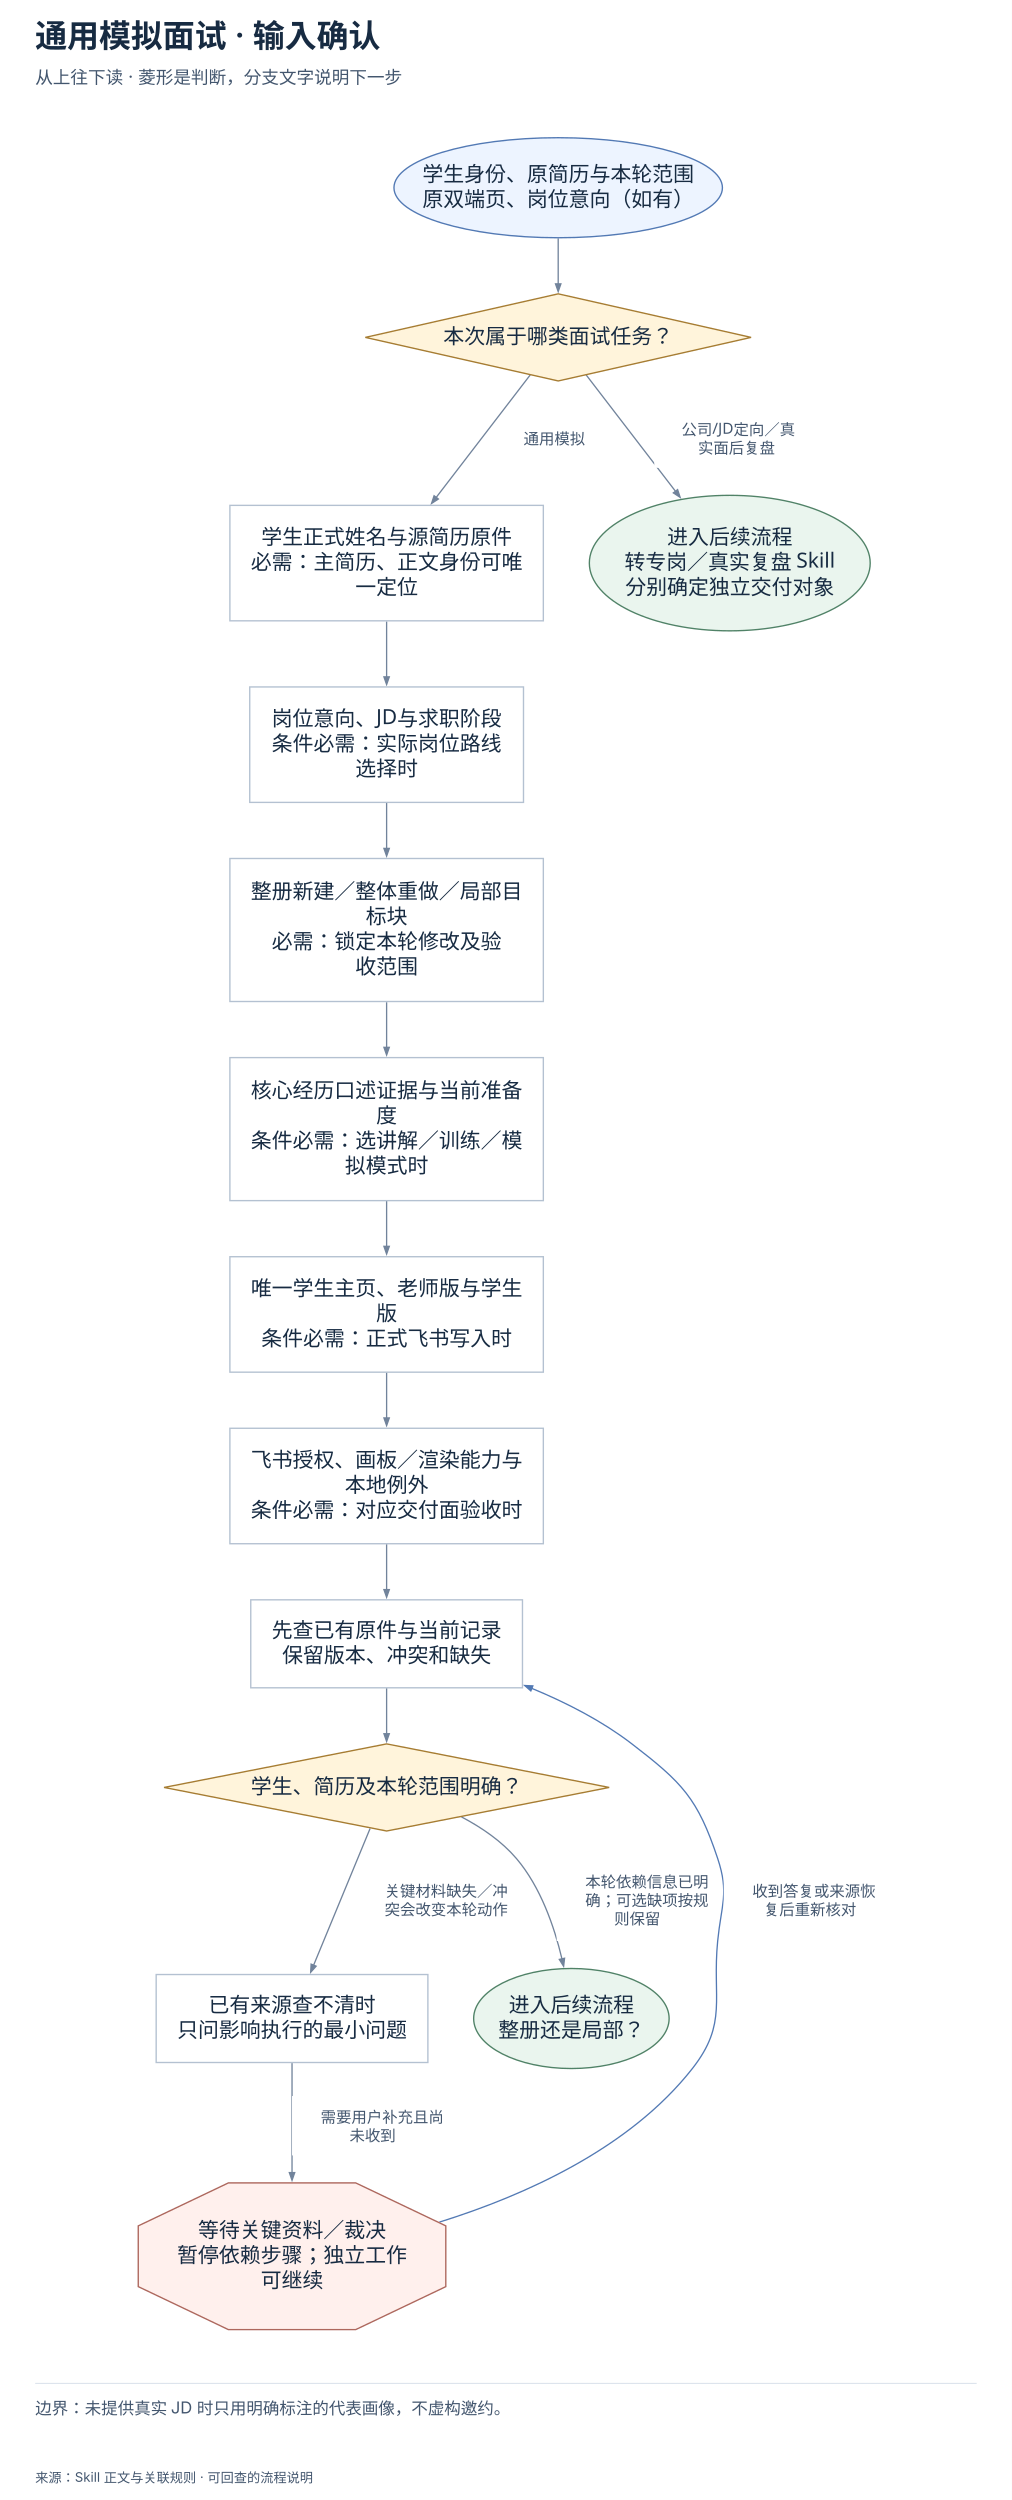
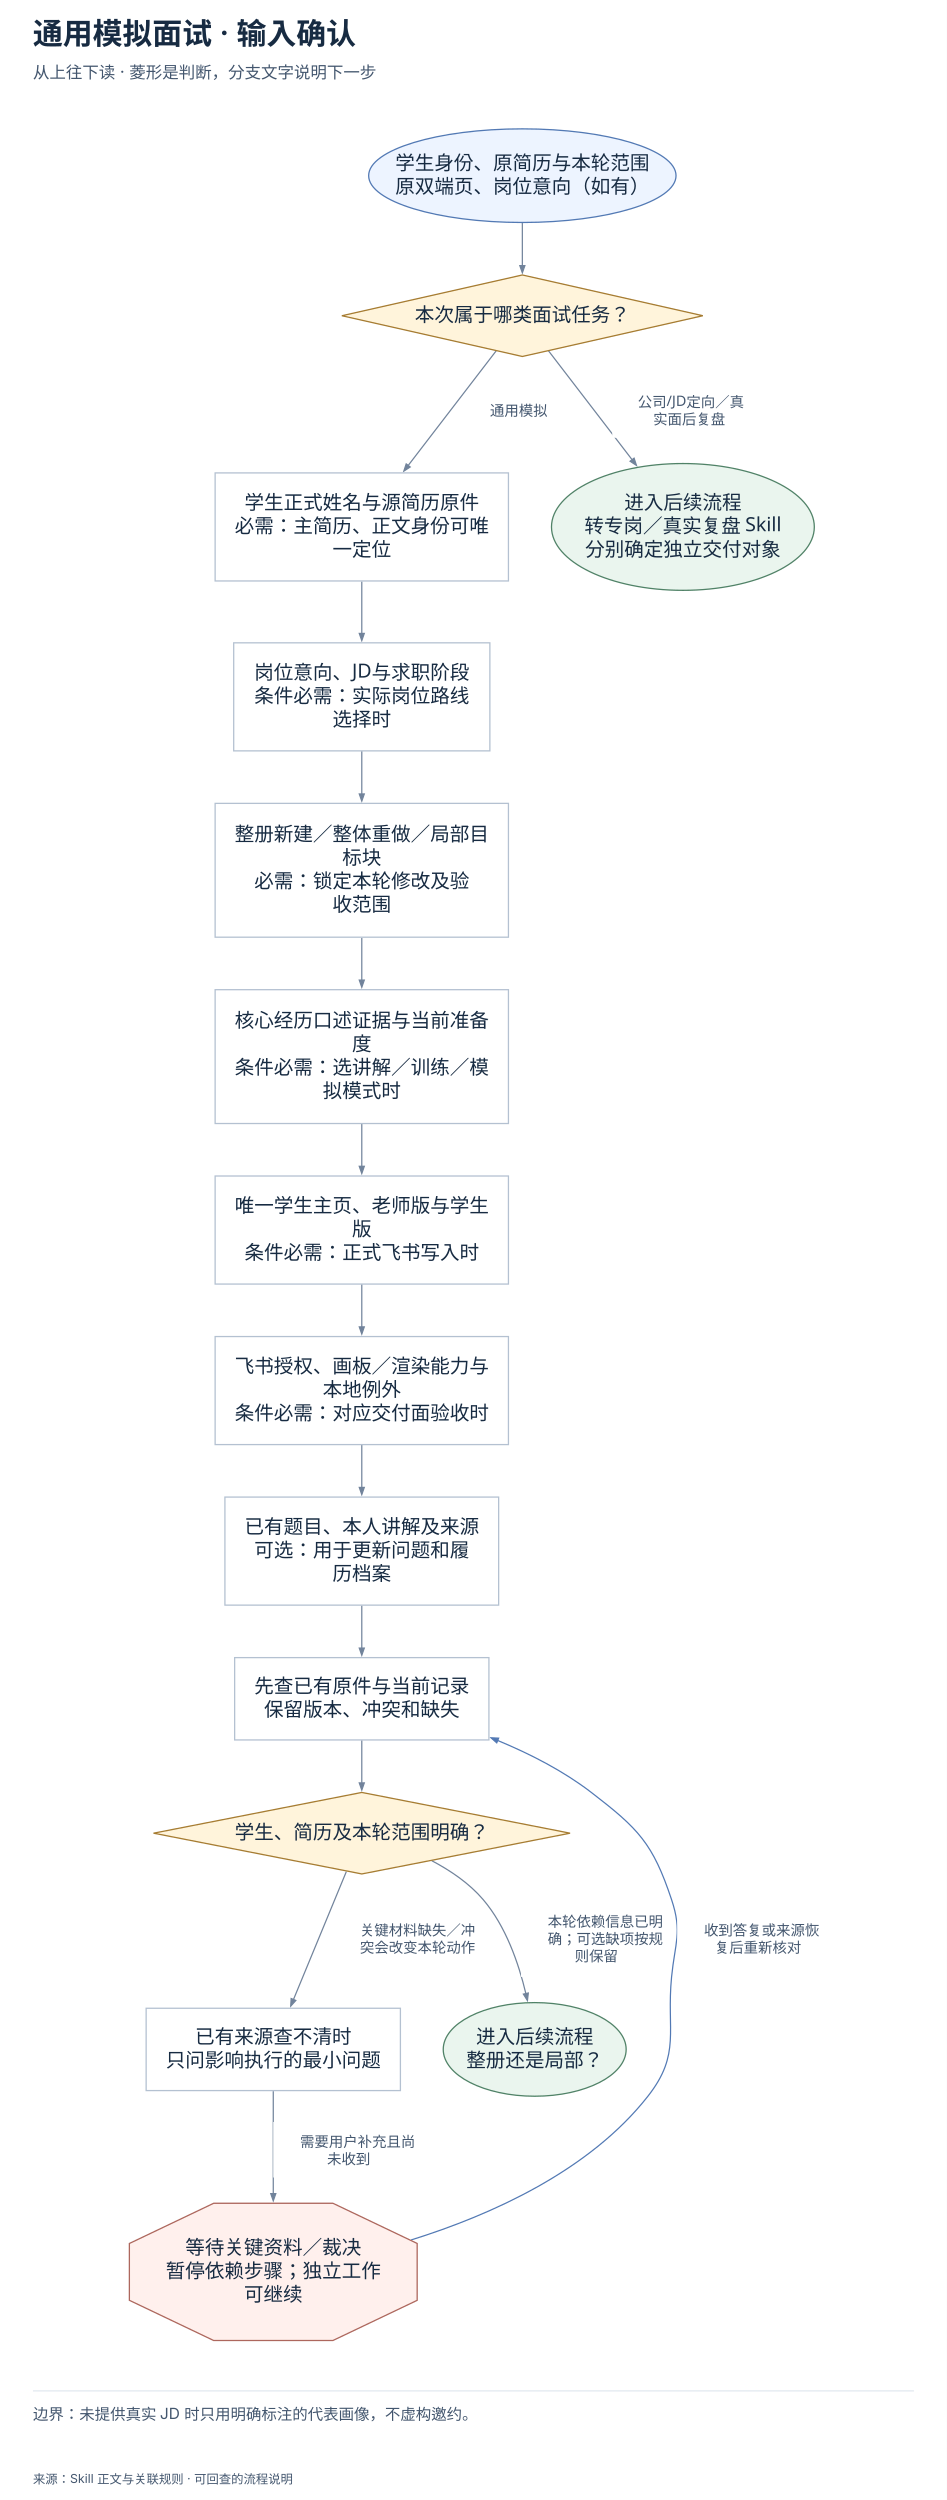
- <svg xmlns="http://www.w3.org/2000/svg" data-artifact-sha256="9c7818b0afa7e1e9e2146e76c6da13f1b378cf483ff6141091102a57667ad0fd" viewBox="0 0 920.00 2273.00" width="920.00" height="2273.00" role="img" aria-labelledby="title desc" data-entry-x="507.51" data-definition-sha256="c2a82178d6812adf9d623b8588ee4100f3e43a537690943c4fc6f6f74bcf6a28" data-renderer="viz-3.31.0">
+ <svg xmlns="http://www.w3.org/2000/svg" data-artifact-sha256="0536f4bedf0eec1a14e77b15b9dad8d597b9789dfaae58ac8ea3e94a712ab6cd" viewBox="0 0 920.00 2429.00" width="920.00" height="2429.00" role="img" aria-labelledby="title desc" data-entry-x="507.51" data-definition-sha256="9f4d3900fb80e989f206c23f67b63e116623eacc0ed6784ebdfc772651b718d6" data-renderer="viz-3.31.0">
  <rect width="100%" height="100%" fill="white" />
  <g font-family="-apple-system,BlinkMacSystemFont,PingFang SC,sans-serif" fill="#172b42">
    <text x="32" y="43" font-size="29" font-weight="600">通用模拟面试 · 输入确认</text>
    <text x="32" y="76" font-size="16" fill="#43566e">从上往下读 · 菱形是判断，分支文字说明下一步</text>
  </g>
-   <svg x="100.50" y="100" width="719" height="2043" viewBox="0 0 719 2043">
-     <g id="graph0" class="graph" transform="scale(1 1) rotate(0) translate(25.2 2018.07)">
+   <svg x="100.50" y="100" width="719" height="2199" viewBox="0 0 719 2199">
+     <g id="graph0" class="graph" transform="scale(1 1) rotate(0) translate(25.2 2174.05)">
      <g id="edge1" class="edge">
-         <path fill="none" stroke="#71839b" stroke-width="1.2" d="M381.81,-1901.37C381.81,-1888.02 381.81,-1873.35 381.81,-1859.84" />
-         <polygon fill="#71839b" stroke="#71839b" stroke-width="1.2" points="384.26,-1859.97 381.81,-1852.97 379.36,-1859.97 384.26,-1859.97" />
+         <path fill="none" stroke="#71839b" stroke-width="1.2" d="M381.81,-2057.35C381.81,-2043.99 381.81,-2029.32 381.81,-2015.82" />
+         <polygon fill="#71839b" stroke="#71839b" stroke-width="1.2" points="384.26,-2015.95 381.81,-2008.95 379.36,-2015.95 384.26,-2015.95" />
      </g>
      <g id="edge3" class="edge">
-         <path fill="none" stroke="#71839b" stroke-width="1.2" d="M356.4,-1777.21C333.23,-1747.04 298.49,-1701.78 270.66,-1665.53" />
-         <polygon fill="#71839b" stroke="#71839b" stroke-width="1.2" points="272.86,-1664.37 266.65,-1660.31 268.97,-1667.35 272.86,-1664.37" />
-         <polygon fill="white" stroke="none" points="331.35,-1703.21 331.35,-1736.21 411.35,-1736.21 411.35,-1703.21 331.35,-1703.21" />
-         <text xml:space="preserve" text-anchor="start" x="350.35" y="-1714.11" font-family="PingFang SC" font-size="14.00" fill="#43566e">通用模拟</text>
+         <path fill="none" stroke="#71839b" stroke-width="1.2" d="M356.4,-1933.19C333.23,-1903.01 298.49,-1857.75 270.66,-1821.5" />
+         <polygon fill="#71839b" stroke="#71839b" stroke-width="1.2" points="272.86,-1820.34 266.65,-1816.28 268.97,-1823.33 272.86,-1820.34" />
+         <polygon fill="white" stroke="none" points="331.35,-1859.19 331.35,-1892.19 411.35,-1892.19 411.35,-1859.19 331.35,-1859.19" />
+         <text xml:space="preserve" text-anchor="start" x="350.35" y="-1870.09" font-family="PingFang SC" font-size="14.00" fill="#43566e">通用模拟</text>
      </g>
      <g id="edge2" class="edge">
-         <path fill="none" stroke="#71839b" stroke-width="1.2" d="M407.22,-1777.21C429.16,-1748.64 461.48,-1706.54 488.48,-1671.37" />
-         <polygon fill="#71839b" stroke="#71839b" stroke-width="1.2" points="490.37,-1672.92 492.69,-1665.87 486.49,-1669.94 490.37,-1672.92" />
-         <polygon fill="white" stroke="none" points="469.15,-1692.71 469.15,-1746.71 601.15,-1746.71 601.15,-1692.71 469.15,-1692.71" />
-         <text xml:space="preserve" text-anchor="start" x="493.93" y="-1722.51" font-family="PingFang SC" font-size="14.00" fill="#43566e">公司/JD定向／真</text>
-         <text xml:space="preserve" text-anchor="start" x="508.9" y="-1705.71" font-family="PingFang SC" font-size="14.00" fill="#43566e">实面后复盘</text>
+         <path fill="none" stroke="#71839b" stroke-width="1.2" d="M407.22,-1933.19C429.16,-1904.61 461.48,-1862.51 488.48,-1827.35" />
+         <polygon fill="#71839b" stroke="#71839b" stroke-width="1.2" points="490.37,-1828.9 492.69,-1821.85 486.49,-1825.91 490.37,-1828.9" />
+         <polygon fill="white" stroke="none" points="469.15,-1848.69 469.15,-1902.69 601.15,-1902.69 601.15,-1848.69 469.15,-1848.69" />
+         <text xml:space="preserve" text-anchor="start" x="493.93" y="-1878.49" font-family="PingFang SC" font-size="14.00" fill="#43566e">公司/JD定向／真</text>
+         <text xml:space="preserve" text-anchor="start" x="508.9" y="-1861.69" font-family="PingFang SC" font-size="14.00" fill="#43566e">实面后复盘</text>
      </g>
      <g id="edge4" class="edge">
-         <path fill="none" stroke="#71839b" stroke-width="1.2" d="M225.81,-1553.06C225.81,-1536.94 225.81,-1519.05 225.81,-1502.42" />
+         <path fill="none" stroke="#71839b" stroke-width="1.2" d="M225.81,-1709.03C225.81,-1692.92 225.81,-1675.03 225.81,-1658.39" />
+         <polygon fill="#71839b" stroke="#71839b" stroke-width="1.2" points="228.26,-1658.64 225.81,-1651.64 223.36,-1658.64 228.26,-1658.64" />
+       </g>
+       <g id="edge5" class="edge">
+         <path fill="none" stroke="#71839b" stroke-width="1.2" d="M225.81,-1544.22C225.81,-1531.02 225.81,-1516.58 225.81,-1502.53" />
        <polygon fill="#71839b" stroke="#71839b" stroke-width="1.2" points="228.26,-1502.67 225.81,-1495.67 223.36,-1502.67 228.26,-1502.67" />
      </g>
-       <g id="edge5" class="edge">
-         <path fill="none" stroke="#71839b" stroke-width="1.2" d="M225.81,-1388.25C225.81,-1375.04 225.81,-1360.6 225.81,-1346.55" />
-         <polygon fill="#71839b" stroke="#71839b" stroke-width="1.2" points="228.26,-1346.69 225.81,-1339.69 223.36,-1346.69 228.26,-1346.69" />
-       </g>
      <g id="edge6" class="edge">
-         <path fill="none" stroke="#71839b" stroke-width="1.2" d="M225.81,-1206.88C225.81,-1193.44 225.81,-1179.19 225.81,-1165.48" />
-         <polygon fill="#71839b" stroke="#71839b" stroke-width="1.2" points="228.26,-1165.84 225.81,-1158.84 223.36,-1165.84 228.26,-1165.84" />
+         <path fill="none" stroke="#71839b" stroke-width="1.2" d="M225.81,-1362.85C225.81,-1349.42 225.81,-1335.17 225.81,-1321.45" />
+         <polygon fill="#71839b" stroke="#71839b" stroke-width="1.2" points="228.26,-1321.81 225.81,-1314.81 223.36,-1321.81 228.26,-1321.81" />
      </g>
      <g id="edge7" class="edge">
-         <path fill="none" stroke="#71839b" stroke-width="1.2" d="M225.81,-1026.1C225.81,-1012.52 225.81,-998.22 225.81,-984.77" />
-         <polygon fill="#71839b" stroke="#71839b" stroke-width="1.2" points="228.26,-984.89 225.81,-977.89 223.36,-984.89 228.26,-984.89" />
+         <path fill="none" stroke="#71839b" stroke-width="1.2" d="M225.81,-1182.08C225.81,-1168.49 225.81,-1154.2 225.81,-1140.75" />
+         <polygon fill="#71839b" stroke="#71839b" stroke-width="1.2" points="228.26,-1140.86 225.81,-1133.86 223.36,-1140.86 228.26,-1140.86" />
      </g>
      <g id="edge8" class="edge">
+         <path fill="none" stroke="#71839b" stroke-width="1.2" d="M225.81,-1026.25C225.81,-1012.87 225.81,-998.33 225.81,-984.54" />
+         <polygon fill="#71839b" stroke="#71839b" stroke-width="1.2" points="228.26,-984.88 225.81,-977.88 223.36,-984.88 228.26,-984.88" />
+       </g>
+       <g id="edge9" class="edge">
        <path fill="none" stroke="#71839b" stroke-width="1.2" d="M225.81,-870.28C225.81,-856.89 225.81,-842.36 225.81,-828.56" />
        <polygon fill="#71839b" stroke="#71839b" stroke-width="1.2" points="228.26,-828.9 225.81,-821.9 223.36,-828.9 228.26,-828.9" />
-       </g>
-       <g id="edge9" class="edge">
-         <path fill="none" stroke="#71839b" stroke-width="1.2" d="M225.81,-714.12C225.81,-700.53 225.81,-685.95 225.81,-672.57" />
-         <polygon fill="#71839b" stroke="#71839b" stroke-width="1.2" points="228.26,-672.79 225.81,-665.79 223.36,-672.79 228.26,-672.79" />
      </g>
      <g id="edge10" class="edge">
        <path fill="none" stroke="#71839b" stroke-width="1.2" d="M225.81,-583.23C225.81,-570.15 225.81,-555.42 225.81,-541.76" />
        <polygon fill="#71839b" stroke="#71839b" stroke-width="1.2" points="228.26,-541.78 225.81,-534.78 223.36,-541.78 228.26,-541.78" />
      </g>
      <g id="edge12" class="edge">
        <path fill="none" stroke="#71839b" stroke-width="1.2" d="M210.83,-455.67C196.54,-421.11 174.95,-368.85 159.32,-331.04" />
        <polygon fill="#71839b" stroke="#71839b" stroke-width="1.2" points="161.71,-330.42 156.77,-324.88 157.18,-332.29 161.71,-330.42" />
        <polygon fill="white" stroke="none" points="197.99,-363.82 197.99,-417.82 333.99,-417.82 333.99,-363.82 197.99,-363.82" />
        <text xml:space="preserve" text-anchor="start" x="223.99" y="-393.62" font-family="PingFang SC" font-size="14.00" fill="#43566e">关键材料缺失／冲</text>
        <text xml:space="preserve" text-anchor="start" x="223.99" y="-376.82" font-family="PingFang SC" font-size="14.00" fill="#43566e">突会改变本轮动作</text>
      </g>
      <g id="edge11" class="edge">
        <path fill="none" stroke="#71839b" stroke-width="1.2" d="M293.81,-466.18C312.04,-456.59 330.39,-444.1 343.81,-428.32 365.72,-402.56 378.21,-366.65 385.22,-337.07" />
        <polygon fill="#71839b" stroke="#71839b" stroke-width="1.2" points="387.6,-337.65 386.75,-330.29 382.82,-336.58 387.6,-337.65" />
        <polygon fill="white" stroke="none" points="380.43,-353.32 380.43,-428.32 516.43,-428.32 516.43,-353.32 380.43,-353.32" />
        <text xml:space="preserve" text-anchor="start" x="406.43" y="-402.02" font-family="PingFang SC" font-size="14.00" fill="#43566e">本轮依赖信息已明</text>
        <text xml:space="preserve" text-anchor="start" x="406.43" y="-385.22" font-family="PingFang SC" font-size="14.00" fill="#43566e">确；可选缺项按规</text>
        <text xml:space="preserve" text-anchor="start" x="432.68" y="-368.42" font-family="PingFang SC" font-size="14.00" fill="#43566e">则保留</text>
      </g>
      <g id="edge13" class="edge">
        <path fill="none" stroke="#71839b" stroke-width="1.2" d="M139.81,-242.31C139.81,-214.34 139.81,-175.99 139.81,-142.34" />
        <polygon fill="#71839b" stroke="#71839b" stroke-width="1.2" points="142.26,-142.72 139.81,-135.72 137.36,-142.72 142.26,-142.72" />
        <polygon fill="white" stroke="none" points="139.81,-158.36 139.81,-212.36 275.81,-212.36 275.81,-158.36 139.81,-158.36" />
        <text xml:space="preserve" text-anchor="start" x="165.81" y="-188.16" font-family="PingFang SC" font-size="14.00" fill="#43566e">需要用户补充且尚</text>
        <text xml:space="preserve" text-anchor="start" x="192.06" y="-171.36" font-family="PingFang SC" font-size="14.00" fill="#43566e">未收到</text>
      </g>
      <g id="edge14" class="edge">
        <path fill="none" stroke="#5279b4" stroke-width="1.2" d="M273.75,-97.71C352.36,-122.26 447.11,-165.08 503.81,-237.36 536.24,-278.7 521.67,-301.03 526.81,-353.32 530.07,-386.49 537.34,-396.69 526.81,-428.32 508.54,-483.21 494.65,-497.24 448.81,-532.52 421.82,-553.29 389.38,-569.97 357.71,-583.04" />
        <polygon fill="#5279b4" stroke="#5279b4" stroke-width="1.2" points="356.93,-580.71 351.36,-585.61 358.77,-585.26 356.93,-580.71" />
        <polygon fill="white" stroke="none" points="532.3,-363.82 532.3,-417.82 668.3,-417.82 668.3,-363.82 532.3,-363.82" />
        <text xml:space="preserve" text-anchor="start" x="558.3" y="-393.62" font-family="PingFang SC" font-size="14.00" fill="#43566e">收到答复或来源恢</text>
        <text xml:space="preserve" text-anchor="start" x="568.8" y="-376.82" font-family="PingFang SC" font-size="14.00" fill="#43566e">复后重新核对</text>
      </g>
+       <g id="edge15" class="edge">
+         <path fill="none" stroke="#71839b" stroke-width="1.2" d="M225.81,-714.12C225.81,-700.53 225.81,-685.95 225.81,-672.57" />
+         <polygon fill="#71839b" stroke="#71839b" stroke-width="1.2" points="228.26,-672.79 225.81,-665.79 223.36,-672.79 228.26,-672.79" />
+       </g>
      <g id="node1" class="node">
-         <ellipse fill="#edf4ff" stroke="#5279b4" stroke-width="1.25" cx="381.81" cy="-1947.39" rx="149.32" ry="45.48" />
-         <text xml:space="preserve" text-anchor="middle" x="381.81" y="-1953.09" font-family="PingFang SC" font-size="19.00" fill="#172b42">学生身份、原简历与本轮范围</text>
-         <text xml:space="preserve" text-anchor="middle" x="381.81" y="-1930.29" font-family="PingFang SC" font-size="19.00" fill="#172b42">原双端页、岗位意向（如有）</text>
+         <ellipse fill="#edf4ff" stroke="#5279b4" stroke-width="1.25" cx="381.81" cy="-2103.37" rx="149.32" ry="45.48" />
+         <text xml:space="preserve" text-anchor="middle" x="381.81" y="-2109.07" font-family="PingFang SC" font-size="19.00" fill="#172b42">学生身份、原简历与本轮范围</text>
+         <text xml:space="preserve" text-anchor="middle" x="381.81" y="-2086.27" font-family="PingFang SC" font-size="19.00" fill="#172b42">原双端页、岗位意向（如有）</text>
      </g>
      <g id="node2" class="node">
-         <polygon fill="#fff4db" stroke="#a67c32" stroke-width="1.25" points="381.81,-1850.91 206.45,-1811.31 381.81,-1771.71 557.17,-1811.31 381.81,-1850.91" />
-         <text xml:space="preserve" text-anchor="middle" x="381.81" y="-1805.61" font-family="PingFang SC" font-size="19.00" fill="#172b42">本次属于哪类面试任务？</text>
+         <polygon fill="#fff4db" stroke="#a67c32" stroke-width="1.25" points="381.81,-2006.89 206.45,-1967.29 381.81,-1927.69 557.17,-1967.29 381.81,-2006.89" />
+         <text xml:space="preserve" text-anchor="middle" x="381.81" y="-1961.59" font-family="PingFang SC" font-size="19.00" fill="#172b42">本次属于哪类面试任务？</text>
      </g>
      <g id="node3" class="node">
-         <polygon fill="#ffffff" stroke="#b4c1d1" stroke-width="1.25" points="368.3,-1658.59 83.32,-1658.59 83.32,-1553.62 368.3,-1553.62 368.3,-1658.59" />
-         <text xml:space="preserve" text-anchor="middle" x="225.81" y="-1623.21" font-family="PingFang SC" font-size="19.00" fill="#172b42">学生正式姓名与源简历原件</text>
-         <text xml:space="preserve" text-anchor="middle" x="225.81" y="-1600.41" font-family="PingFang SC" font-size="19.00" fill="#172b42">必需：主简历、正文身份可唯</text>
-         <text xml:space="preserve" text-anchor="middle" x="225.81" y="-1577.61" font-family="PingFang SC" font-size="19.00" fill="#172b42">一定位</text>
+         <polygon fill="#ffffff" stroke="#b4c1d1" stroke-width="1.25" points="368.3,-1814.57 83.32,-1814.57 83.32,-1709.59 368.3,-1709.59 368.3,-1814.57" />
+         <text xml:space="preserve" text-anchor="middle" x="225.81" y="-1779.18" font-family="PingFang SC" font-size="19.00" fill="#172b42">学生正式姓名与源简历原件</text>
+         <text xml:space="preserve" text-anchor="middle" x="225.81" y="-1756.38" font-family="PingFang SC" font-size="19.00" fill="#172b42">必需：主简历、正文身份可唯</text>
+         <text xml:space="preserve" text-anchor="middle" x="225.81" y="-1733.58" font-family="PingFang SC" font-size="19.00" fill="#172b42">一定位</text>
      </g>
      <g id="node4" class="node">
-         <polygon fill="#ffffff" stroke="#b4c1d1" stroke-width="1.25" points="350.26,-1493.5 101.36,-1493.5 101.36,-1388.53 350.26,-1388.53 350.26,-1493.5" />
-         <text xml:space="preserve" text-anchor="middle" x="225.81" y="-1458.12" font-family="PingFang SC" font-size="19.00" fill="#172b42">岗位意向、JD与求职阶段</text>
-         <text xml:space="preserve" text-anchor="middle" x="225.81" y="-1435.32" font-family="PingFang SC" font-size="19.00" fill="#172b42">条件必需：实际岗位路线</text>
-         <text xml:space="preserve" text-anchor="middle" x="225.81" y="-1412.52" font-family="PingFang SC" font-size="19.00" fill="#172b42">选择时</text>
+         <polygon fill="#ffffff" stroke="#b4c1d1" stroke-width="1.25" points="350.26,-1649.48 101.36,-1649.48 101.36,-1544.5 350.26,-1544.5 350.26,-1649.48" />
+         <text xml:space="preserve" text-anchor="middle" x="225.81" y="-1614.09" font-family="PingFang SC" font-size="19.00" fill="#172b42">岗位意向、JD与求职阶段</text>
+         <text xml:space="preserve" text-anchor="middle" x="225.81" y="-1591.29" font-family="PingFang SC" font-size="19.00" fill="#172b42">条件必需：实际岗位路线</text>
+         <text xml:space="preserve" text-anchor="middle" x="225.81" y="-1568.49" font-family="PingFang SC" font-size="19.00" fill="#172b42">选择时</text>
      </g>
      <g id="node5" class="node">
-         <polygon fill="#ffffff" stroke="#b4c1d1" stroke-width="1.25" points="368.3,-1337.53 83.32,-1337.53 83.32,-1207.5 368.3,-1207.5 368.3,-1337.53" />
-         <text xml:space="preserve" text-anchor="middle" x="225.81" y="-1301.01" font-family="PingFang SC" font-size="19.00" fill="#172b42">整册新建／整体重做／局部目</text>
-         <text xml:space="preserve" text-anchor="middle" x="225.81" y="-1278.21" font-family="PingFang SC" font-size="19.00" fill="#172b42">标块</text>
-         <text xml:space="preserve" text-anchor="middle" x="225.81" y="-1255.41" font-family="PingFang SC" font-size="19.00" fill="#172b42">必需：锁定本轮修改及验</text>
-         <text xml:space="preserve" text-anchor="middle" x="225.81" y="-1232.61" font-family="PingFang SC" font-size="19.00" fill="#172b42">收范围</text>
+         <polygon fill="#ffffff" stroke="#b4c1d1" stroke-width="1.25" points="368.3,-1493.5 83.32,-1493.5 83.32,-1363.47 368.3,-1363.47 368.3,-1493.5" />
+         <text xml:space="preserve" text-anchor="middle" x="225.81" y="-1456.99" font-family="PingFang SC" font-size="19.00" fill="#172b42">整册新建／整体重做／局部目</text>
+         <text xml:space="preserve" text-anchor="middle" x="225.81" y="-1434.19" font-family="PingFang SC" font-size="19.00" fill="#172b42">标块</text>
+         <text xml:space="preserve" text-anchor="middle" x="225.81" y="-1411.39" font-family="PingFang SC" font-size="19.00" fill="#172b42">必需：锁定本轮修改及验</text>
+         <text xml:space="preserve" text-anchor="middle" x="225.81" y="-1388.59" font-family="PingFang SC" font-size="19.00" fill="#172b42">收范围</text>
      </g>
      <g id="node6" class="node">
-         <polygon fill="#ffffff" stroke="#b4c1d1" stroke-width="1.25" points="368.3,-1156.5 83.32,-1156.5 83.32,-1026.46 368.3,-1026.46 368.3,-1156.5" />
-         <text xml:space="preserve" text-anchor="middle" x="225.81" y="-1119.98" font-family="PingFang SC" font-size="19.00" fill="#172b42">核心经历口述证据与当前准备</text>
-         <text xml:space="preserve" text-anchor="middle" x="225.81" y="-1097.18" font-family="PingFang SC" font-size="19.00" fill="#172b42">度</text>
-         <text xml:space="preserve" text-anchor="middle" x="225.81" y="-1074.38" font-family="PingFang SC" font-size="19.00" fill="#172b42">条件必需：选讲解／训练／模</text>
-         <text xml:space="preserve" text-anchor="middle" x="225.81" y="-1051.58" font-family="PingFang SC" font-size="19.00" fill="#172b42">拟模式时</text>
+         <polygon fill="#ffffff" stroke="#b4c1d1" stroke-width="1.25" points="368.3,-1312.47 83.32,-1312.47 83.32,-1182.44 368.3,-1182.44 368.3,-1312.47" />
+         <text xml:space="preserve" text-anchor="middle" x="225.81" y="-1275.96" font-family="PingFang SC" font-size="19.00" fill="#172b42">核心经历口述证据与当前准备</text>
+         <text xml:space="preserve" text-anchor="middle" x="225.81" y="-1253.16" font-family="PingFang SC" font-size="19.00" fill="#172b42">度</text>
+         <text xml:space="preserve" text-anchor="middle" x="225.81" y="-1230.36" font-family="PingFang SC" font-size="19.00" fill="#172b42">条件必需：选讲解／训练／模</text>
+         <text xml:space="preserve" text-anchor="middle" x="225.81" y="-1207.56" font-family="PingFang SC" font-size="19.00" fill="#172b42">拟模式时</text>
      </g>
      <g id="node7" class="node">
-         <polygon fill="#ffffff" stroke="#b4c1d1" stroke-width="1.25" points="368.3,-975.46 83.32,-975.46 83.32,-870.49 368.3,-870.49 368.3,-975.46" />
-         <text xml:space="preserve" text-anchor="middle" x="225.81" y="-940.08" font-family="PingFang SC" font-size="19.00" fill="#172b42">唯一学生主页、老师版与学生</text>
-         <text xml:space="preserve" text-anchor="middle" x="225.81" y="-917.28" font-family="PingFang SC" font-size="19.00" fill="#172b42">版</text>
-         <text xml:space="preserve" text-anchor="middle" x="225.81" y="-894.48" font-family="PingFang SC" font-size="19.00" fill="#172b42">条件必需：正式飞书写入时</text>
+         <polygon fill="#ffffff" stroke="#b4c1d1" stroke-width="1.25" points="368.3,-1131.44 83.32,-1131.44 83.32,-1026.46 368.3,-1026.46 368.3,-1131.44" />
+         <text xml:space="preserve" text-anchor="middle" x="225.81" y="-1096.05" font-family="PingFang SC" font-size="19.00" fill="#172b42">唯一学生主页、老师版与学生</text>
+         <text xml:space="preserve" text-anchor="middle" x="225.81" y="-1073.25" font-family="PingFang SC" font-size="19.00" fill="#172b42">版</text>
+         <text xml:space="preserve" text-anchor="middle" x="225.81" y="-1050.45" font-family="PingFang SC" font-size="19.00" fill="#172b42">条件必需：正式飞书写入时</text>
      </g>
      <g id="node8" class="node">
-         <polygon fill="#ffffff" stroke="#b4c1d1" stroke-width="1.25" points="368.3,-819.49 83.32,-819.49 83.32,-714.51 368.3,-714.51 368.3,-819.49" />
-         <text xml:space="preserve" text-anchor="middle" x="225.81" y="-784.1" font-family="PingFang SC" font-size="19.00" fill="#172b42">飞书授权、画板／渲染能力与</text>
-         <text xml:space="preserve" text-anchor="middle" x="225.81" y="-761.3" font-family="PingFang SC" font-size="19.00" fill="#172b42">本地例外</text>
-         <text xml:space="preserve" text-anchor="middle" x="225.81" y="-738.5" font-family="PingFang SC" font-size="19.00" fill="#172b42">条件必需：对应交付面验收时</text>
+         <polygon fill="#ffffff" stroke="#b4c1d1" stroke-width="1.25" points="368.3,-975.46 83.32,-975.46 83.32,-870.49 368.3,-870.49 368.3,-975.46" />
+         <text xml:space="preserve" text-anchor="middle" x="225.81" y="-940.08" font-family="PingFang SC" font-size="19.00" fill="#172b42">飞书授权、画板／渲染能力与</text>
+         <text xml:space="preserve" text-anchor="middle" x="225.81" y="-917.28" font-family="PingFang SC" font-size="19.00" fill="#172b42">本地例外</text>
+         <text xml:space="preserve" text-anchor="middle" x="225.81" y="-894.48" font-family="PingFang SC" font-size="19.00" fill="#172b42">条件必需：对应交付面验收时</text>
      </g>
      <g id="node9" class="node">
        <polygon fill="#ffffff" stroke="#b4c1d1" stroke-width="1.25" points="349.33,-663.51 102.29,-663.51 102.29,-583.52 349.33,-583.52 349.33,-663.51" />
        <text xml:space="preserve" text-anchor="middle" x="225.81" y="-629.22" font-family="PingFang SC" font-size="19.00" fill="#172b42">先查已有原件与当前记录</text>
        <text xml:space="preserve" text-anchor="middle" x="225.81" y="-606.42" font-family="PingFang SC" font-size="19.00" fill="#172b42">保留版本、冲突和缺失</text>
      </g>
      <g id="node10" class="node">
        <polygon fill="#fff4db" stroke="#a67c32" stroke-width="1.25" points="225.81,-532.52 23.45,-492.92 225.81,-453.32 428.17,-492.92 225.81,-532.52" />
        <text xml:space="preserve" text-anchor="middle" x="225.81" y="-487.22" font-family="PingFang SC" font-size="19.00" fill="#172b42">学生、简历及本轮范围明确？</text>
      </g>
      <g id="node11" class="node">
        <polygon fill="#ffffff" stroke="#b4c1d1" stroke-width="1.25" points="263.33,-322.83 16.29,-322.83 16.29,-242.84 263.33,-242.84 263.33,-322.83" />
        <text xml:space="preserve" text-anchor="middle" x="139.81" y="-288.54" font-family="PingFang SC" font-size="19.00" fill="#172b42">已有来源查不清时</text>
        <text xml:space="preserve" text-anchor="middle" x="139.81" y="-265.74" font-family="PingFang SC" font-size="19.00" fill="#172b42">只问影响执行的最小问题</text>
      </g>
      <g id="node12" class="node">
        <polygon fill="#fff0ed" stroke="#ad675d" stroke-width="1.25" points="279.62,-39.06 279.62,-94.3 197.72,-133.36 81.9,-133.36 0,-94.3 0,-39.06 81.9,0 197.72,0 279.62,-39.06" />
        <text xml:space="preserve" text-anchor="middle" x="139.81" y="-83.78" font-family="PingFang SC" font-size="19.00" fill="#172b42">等待关键资料／裁决</text>
        <text xml:space="preserve" text-anchor="middle" x="139.81" y="-60.98" font-family="PingFang SC" font-size="19.00" fill="#172b42">暂停依赖步骤；独立工作</text>
        <text xml:space="preserve" text-anchor="middle" x="139.81" y="-38.18" font-family="PingFang SC" font-size="19.00" fill="#172b42">可继续</text>
      </g>
      <g id="node13" class="node">
-         <ellipse fill="#eaf5ee" stroke="#508267" stroke-width="1.25" cx="537.81" cy="-1606.11" rx="127.68" ry="61.6" />
-         <text xml:space="preserve" text-anchor="middle" x="537.81" y="-1623.21" font-family="PingFang SC" font-size="19.00" fill="#172b42">进入后续流程</text>
-         <text xml:space="preserve" text-anchor="middle" x="537.81" y="-1600.41" font-family="PingFang SC" font-size="19.00" fill="#172b42">转专岗／真实复盘 Skill</text>
-         <text xml:space="preserve" text-anchor="middle" x="537.81" y="-1577.61" font-family="PingFang SC" font-size="19.00" fill="#172b42">分别确定独立交付对象</text>
+         <polygon fill="#ffffff" stroke="#b4c1d1" stroke-width="1.25" points="358.79,-819.49 92.83,-819.49 92.83,-714.51 358.79,-714.51 358.79,-819.49" />
+         <text xml:space="preserve" text-anchor="middle" x="225.81" y="-784.1" font-family="PingFang SC" font-size="19.00" fill="#172b42">已有题目、本人讲解及来源</text>
+         <text xml:space="preserve" text-anchor="middle" x="225.81" y="-761.3" font-family="PingFang SC" font-size="19.00" fill="#172b42">可选：用于更新问题和履</text>
+         <text xml:space="preserve" text-anchor="middle" x="225.81" y="-738.5" font-family="PingFang SC" font-size="19.00" fill="#172b42">历档案</text>
      </g>
      <g id="node14" class="node">
+         <ellipse fill="#eaf5ee" stroke="#508267" stroke-width="1.25" cx="537.81" cy="-1762.08" rx="127.68" ry="61.6" />
+         <text xml:space="preserve" text-anchor="middle" x="537.81" y="-1779.18" font-family="PingFang SC" font-size="19.00" fill="#172b42">进入后续流程</text>
+         <text xml:space="preserve" text-anchor="middle" x="537.81" y="-1756.38" font-family="PingFang SC" font-size="19.00" fill="#172b42">转专岗／真实复盘 Skill</text>
+         <text xml:space="preserve" text-anchor="middle" x="537.81" y="-1733.58" font-family="PingFang SC" font-size="19.00" fill="#172b42">分别确定独立交付对象</text>
+       </g>
+       <g id="node15" class="node">
        <ellipse fill="#eaf5ee" stroke="#508267" stroke-width="1.25" cx="393.81" cy="-282.84" rx="88.86" ry="45.48" />
        <text xml:space="preserve" text-anchor="middle" x="393.81" y="-288.54" font-family="PingFang SC" font-size="19.00" fill="#172b42">进入后续流程</text>
        <text xml:space="preserve" text-anchor="middle" x="393.81" y="-265.74" font-family="PingFang SC" font-size="19.00" fill="#172b42">整册还是局部？</text>
      </g>
    </g>
  </svg>
-   <path d="M32 2167H888" stroke="#dce3ec" />
+   <path d="M32 2323H888" stroke="#dce3ec" />
  <g font-family="-apple-system,BlinkMacSystemFont,PingFang SC,sans-serif" fill="#43566e">
-     <text x="32" y="2195" font-size="15">边界：未提供真实 JD 时只用明确标注的代表画像，不虚构邀约。</text>
-     <text x="32" y="2257" font-size="12">来源：Skill 正文与关联规则 · 可回查的流程说明</text>
+     <text x="32" y="2351" font-size="15">边界：未提供真实 JD 时只用明确标注的代表画像，不虚构邀约。</text>
+     <text x="32" y="2413" font-size="12">来源：Skill 正文与关联规则 · 可回查的流程说明</text>
  </g>
</svg>
